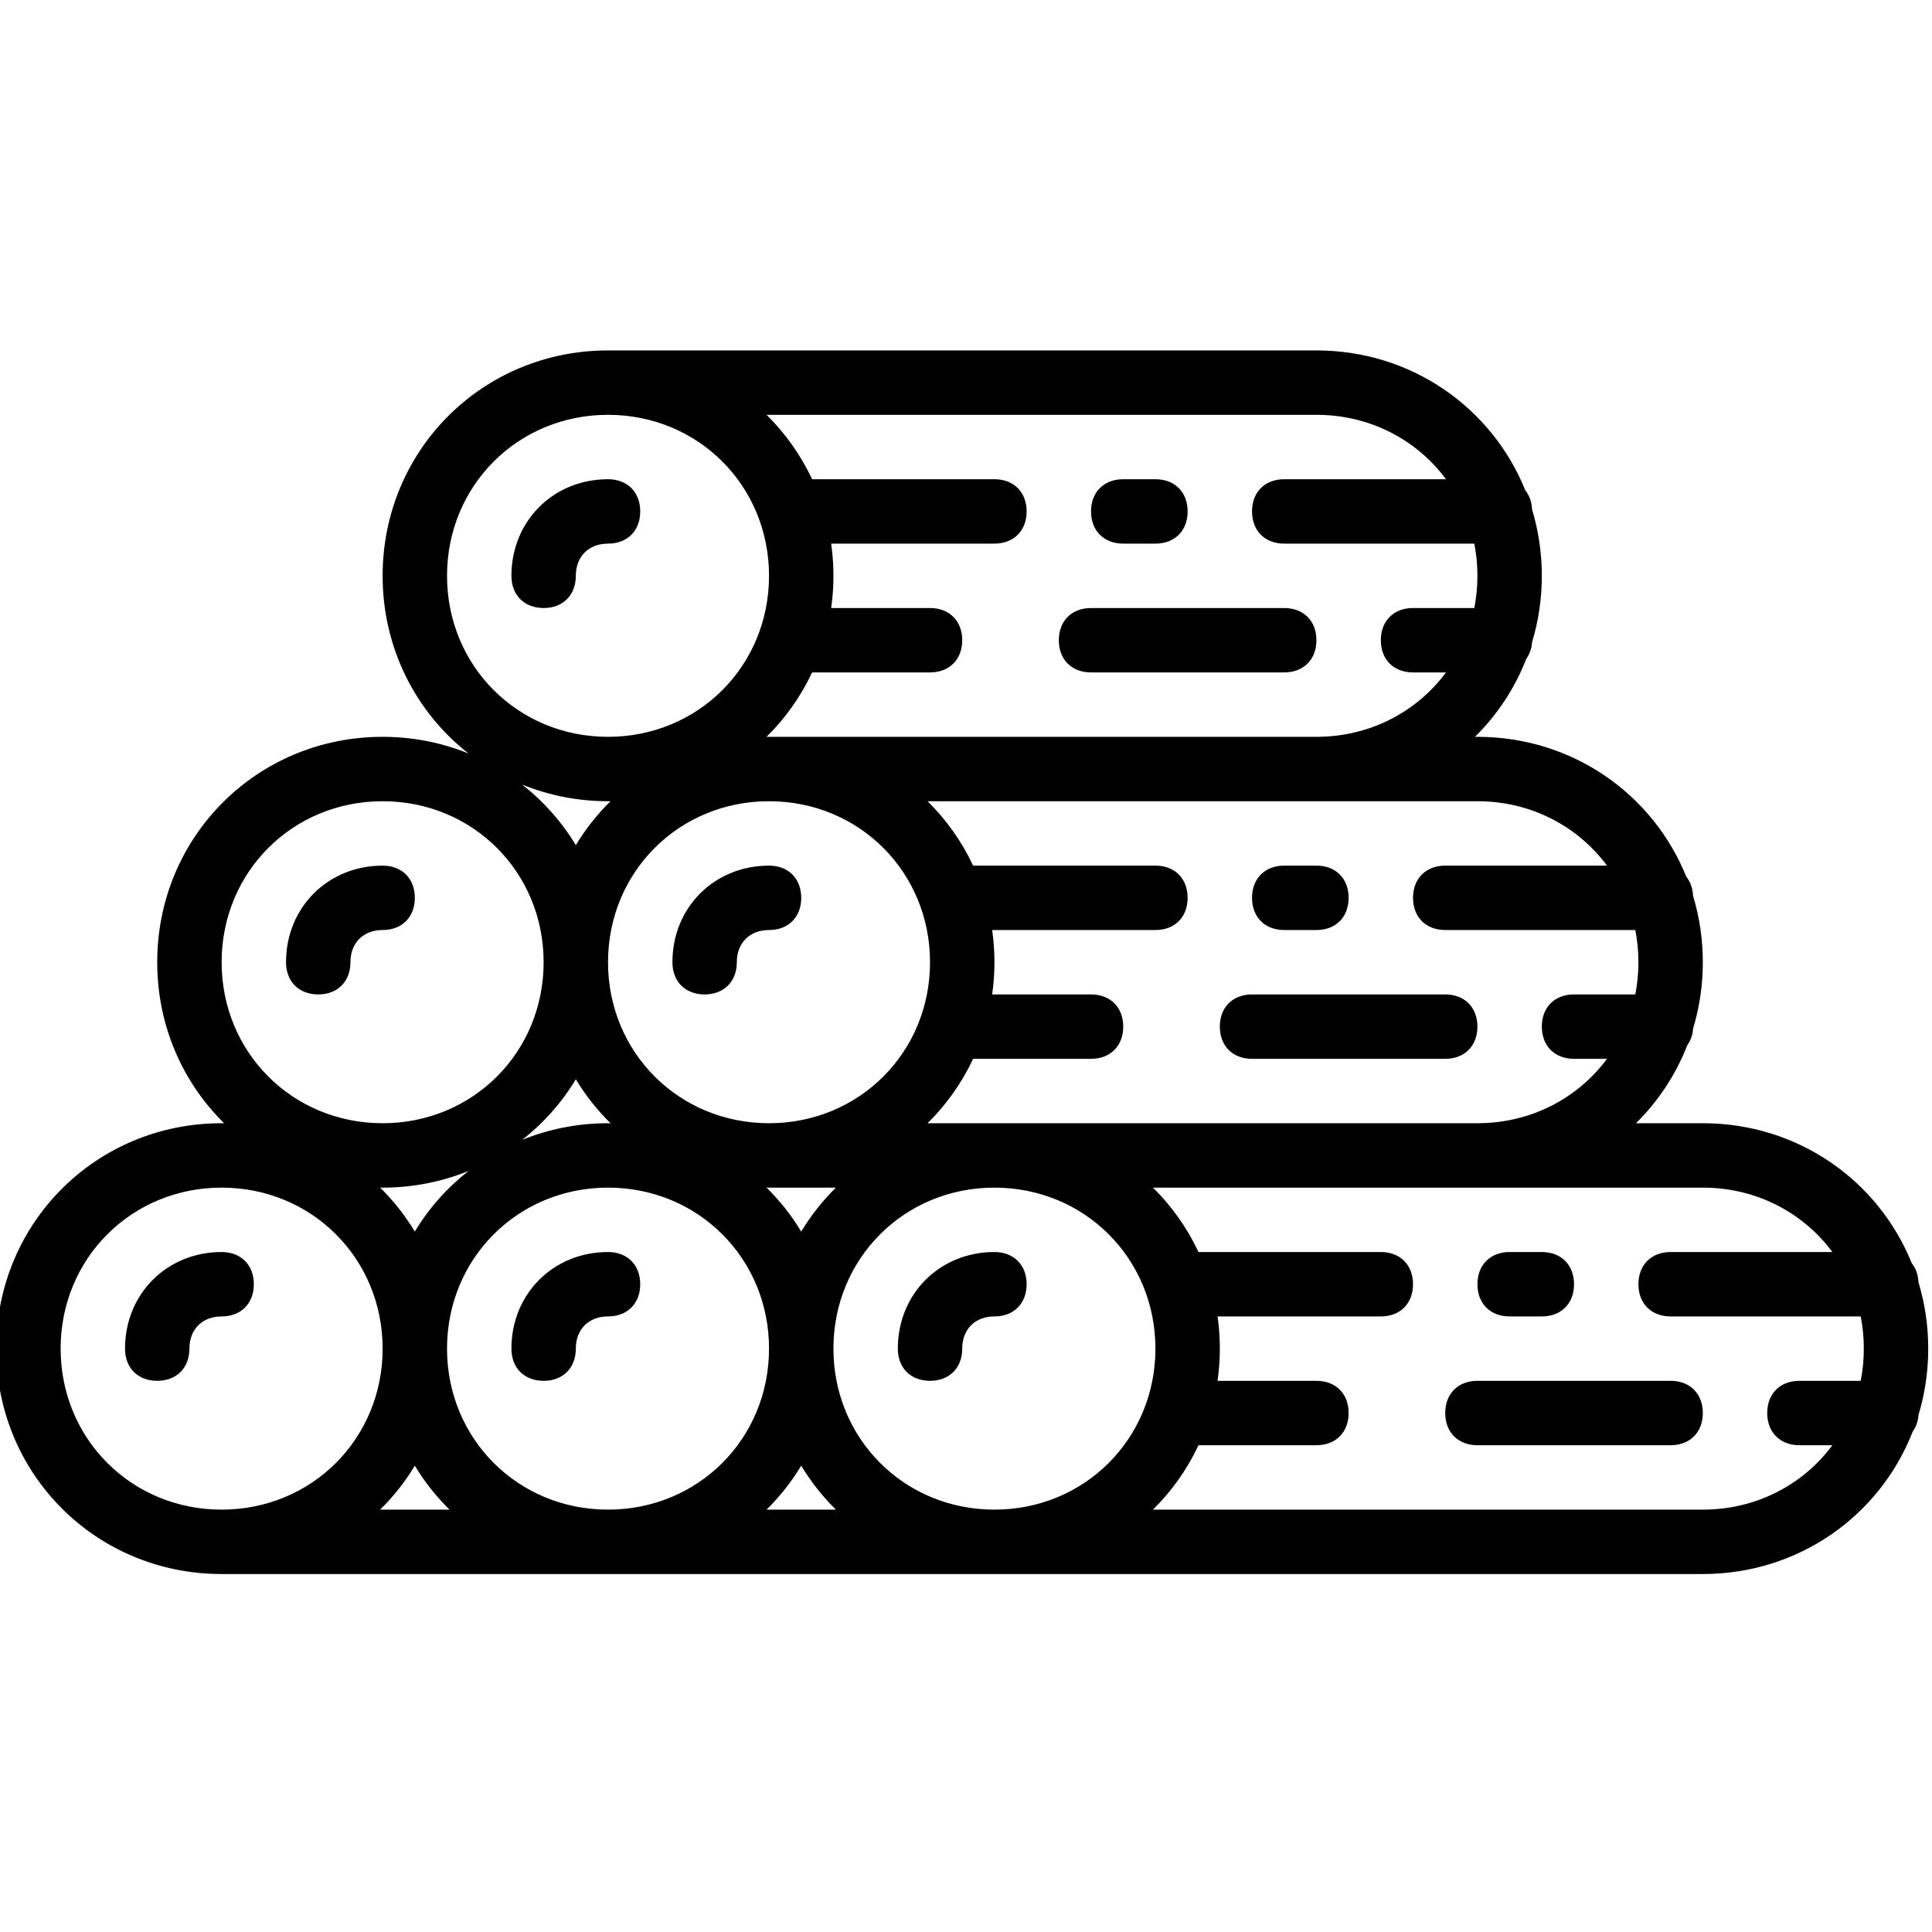
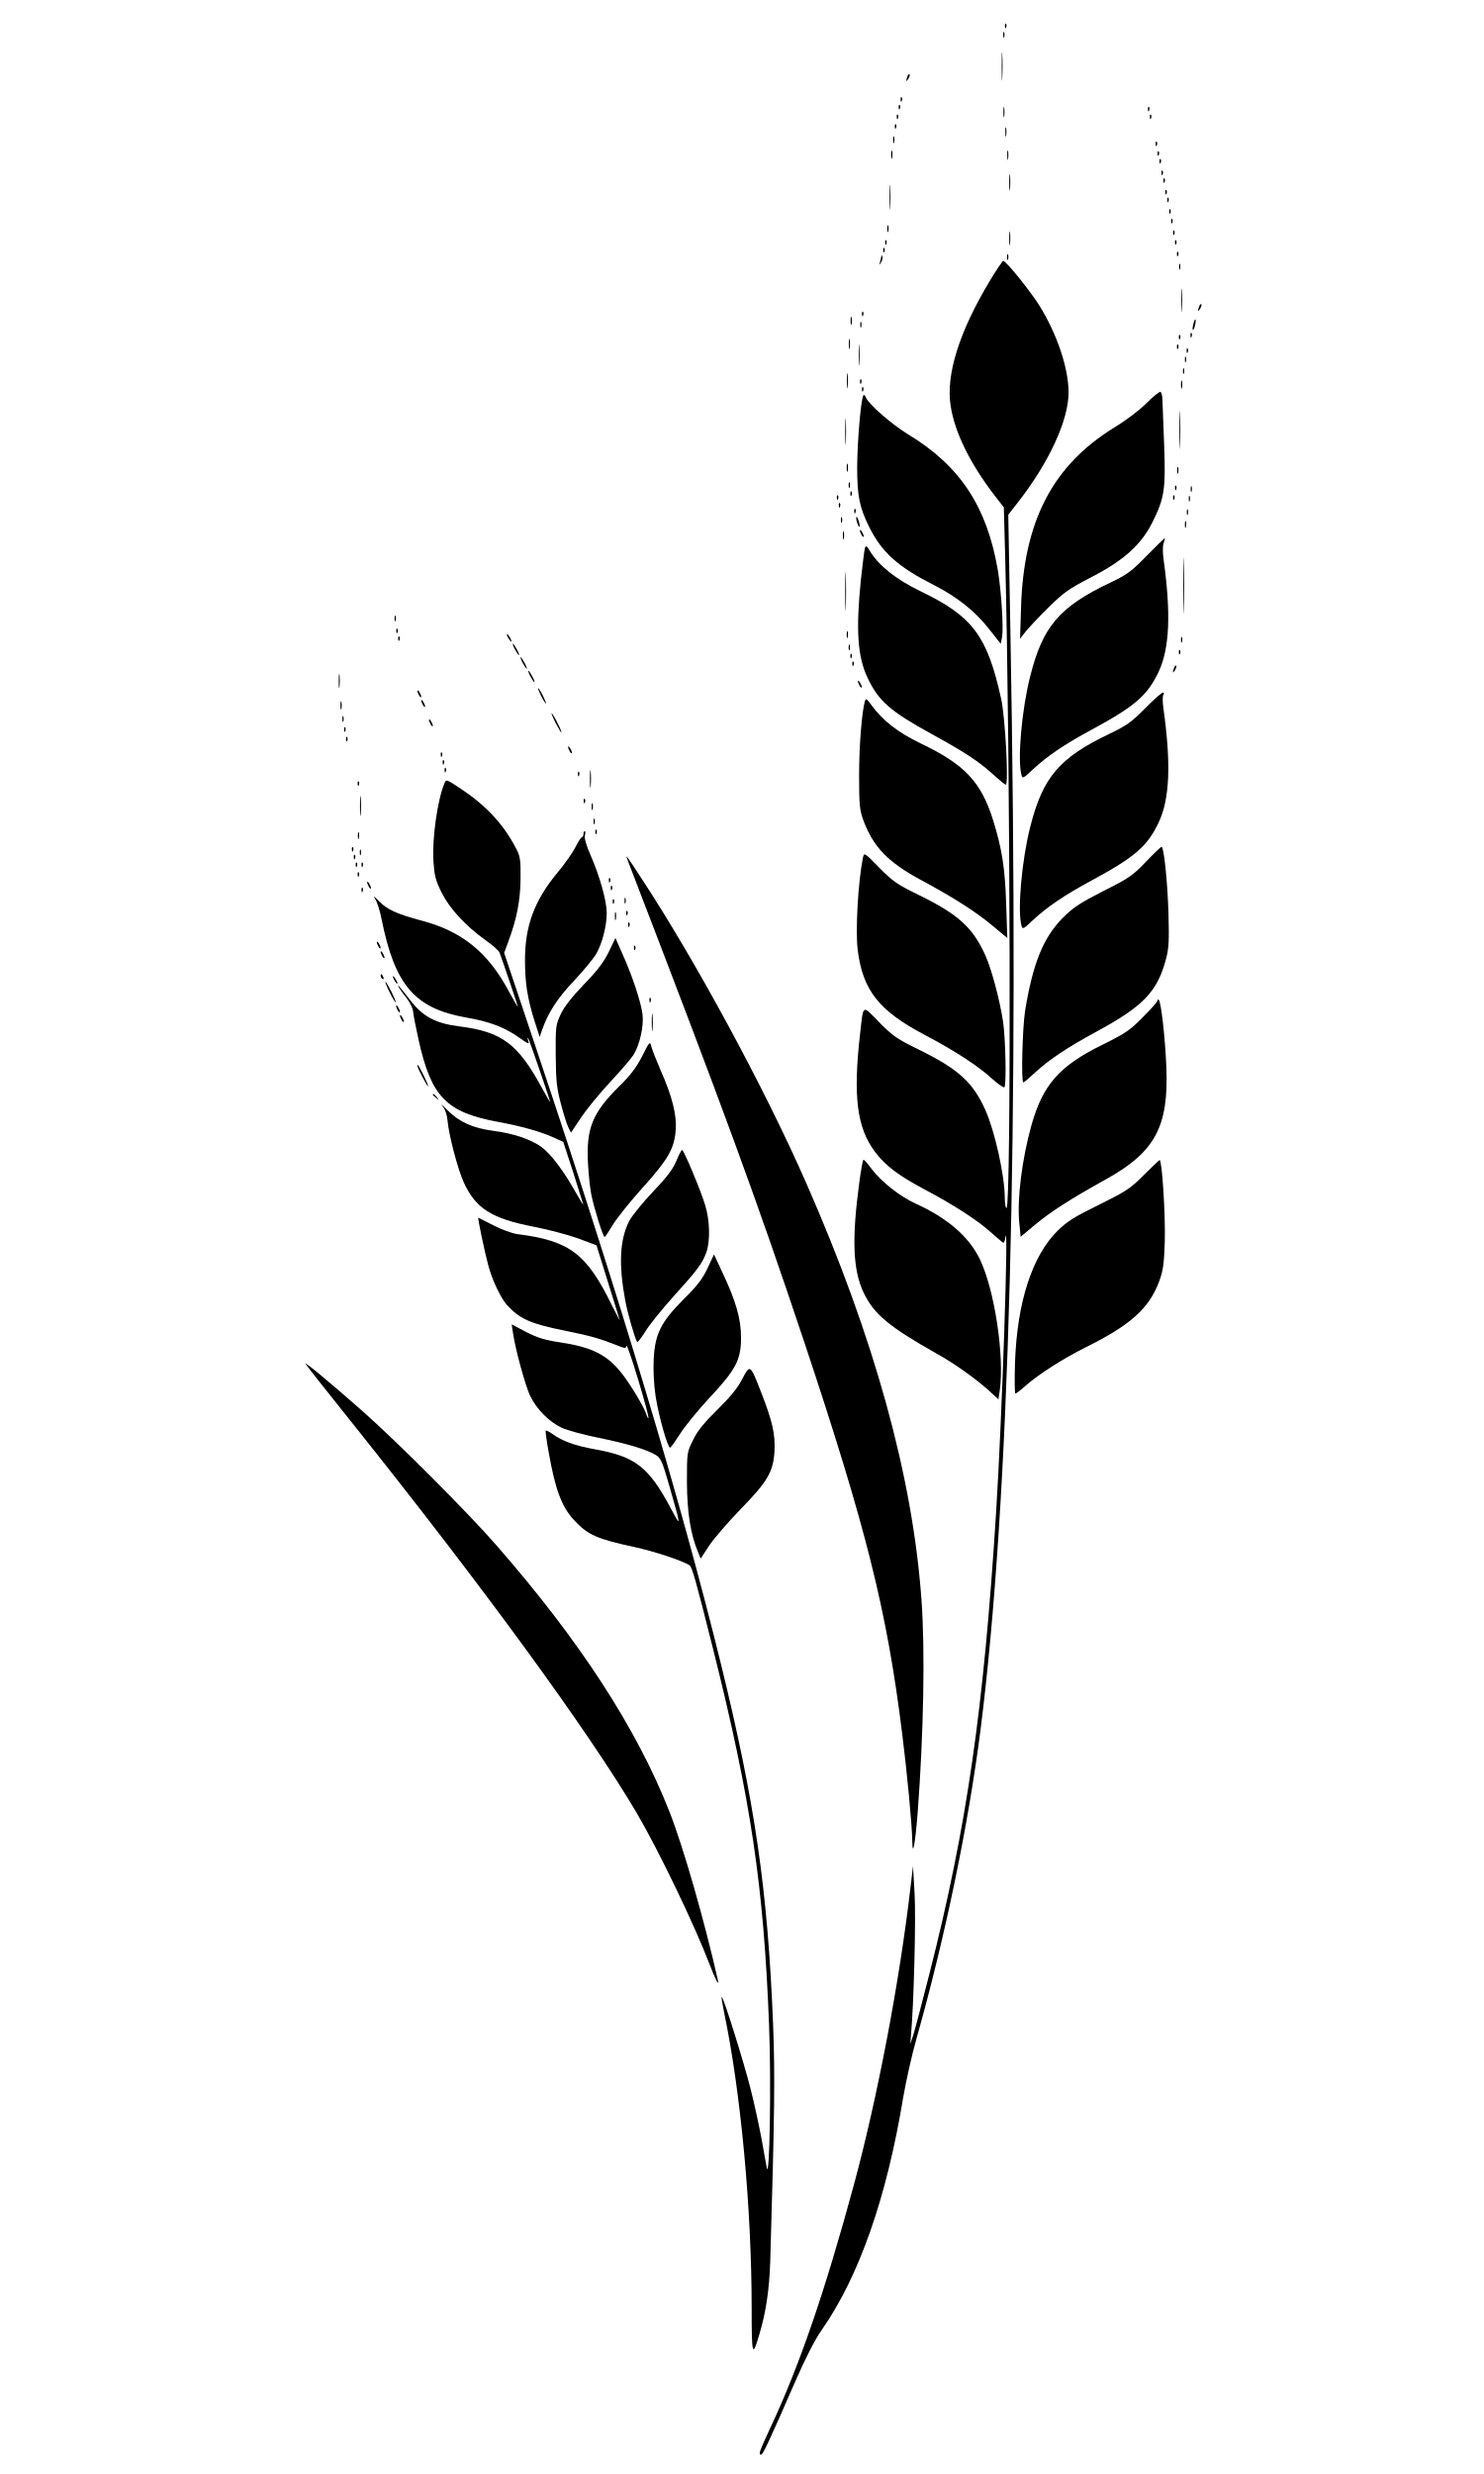
- <svg xmlns="http://www.w3.org/2000/svg" version="1.1" id="Layer_1" x="0px" y="0px" viewBox="0 0 512 512" style="enable-background:new 0 0 512 512;" xml:space="preserve">
-   <g>
-     <path d="M144.067,161.133c5.12,0,8.533-3.413,8.533-8.533s3.413-8.533,8.533-8.533s8.533-3.413,8.533-8.533     S166.253,127,161.133,127c-14.507,0-25.6,11.093-25.6,25.6C135.533,157.72,138.947,161.133,144.067,161.133z" />
-     <path d="M84.333,263.533c5.12,0,8.533-3.413,8.533-8.533c0-5.12,3.413-8.533,8.533-8.533s8.533-3.413,8.533-8.533     s-3.413-8.533-8.533-8.533c-14.507,0-25.6,11.093-25.6,25.6C75.8,260.12,79.213,263.533,84.333,263.533z" />
-     <path d="M67.267,340.333c0-5.12-3.413-8.533-8.533-8.533c-14.507,0-25.6,11.093-25.6,25.6c0,5.12,3.413,8.533,8.533,8.533     S50.2,362.52,50.2,357.4c0-5.12,3.413-8.533,8.533-8.533S67.267,345.453,67.267,340.333z" />
-     <path d="M161.133,331.8c-14.507,0-25.6,11.093-25.6,25.6c0,5.12,3.413,8.533,8.533,8.533c5.12,0,8.533-3.413,8.533-8.533     c0-5.12,3.413-8.533,8.533-8.533s8.533-3.413,8.533-8.533S166.253,331.8,161.133,331.8z" />
-     <path d="M289.133,178.2h51.2c5.12,0,8.533-3.413,8.533-8.533c0-5.12-3.413-8.533-8.533-8.533h-51.2     c-5.12,0-8.533,3.413-8.533,8.533C280.6,174.787,284.013,178.2,289.133,178.2z" />
-     <path d="M297.667,144.067h8.533c5.12,0,8.533-3.413,8.533-8.533S311.32,127,306.2,127h-8.533c-5.12,0-8.533,3.413-8.533,8.533     S292.547,144.067,297.667,144.067z" />
-     <path d="M186.733,263.533c5.12,0,8.533-3.413,8.533-8.533c0-5.12,3.413-8.533,8.533-8.533c5.12,0,8.533-3.413,8.533-8.533     s-3.413-8.533-8.533-8.533c-14.507,0-25.6,11.093-25.6,25.6C178.2,260.12,181.613,263.533,186.733,263.533z" />
-     <path d="M331.8,280.6H383c5.12,0,8.533-3.413,8.533-8.533s-3.413-8.533-8.533-8.533h-51.2c-5.12,0-8.533,3.413-8.533,8.533     S326.68,280.6,331.8,280.6z" />
-     <path d="M340.333,246.467h8.533c5.12,0,8.533-3.413,8.533-8.533s-3.413-8.533-8.533-8.533h-8.533     c-5.12,0-8.533,3.413-8.533,8.533S335.213,246.467,340.333,246.467z" />
-     <path d="M263.533,331.8c-14.507,0-25.6,11.093-25.6,25.6c0,5.12,3.413,8.533,8.533,8.533S255,362.52,255,357.4     c0-5.12,3.413-8.533,8.533-8.533s8.533-3.413,8.533-8.533S268.653,331.8,263.533,331.8z" />
-     <path d="M442.733,365.933h-51.2c-5.12,0-8.533,3.413-8.533,8.533s3.413,8.533,8.533,8.533h51.2c5.12,0,8.533-3.413,8.533-8.533     S447.853,365.933,442.733,365.933z" />
-     <path d="M400.067,348.867h8.533c5.12,0,8.533-3.413,8.533-8.533s-3.413-8.533-8.533-8.533h-8.533     c-5.12,0-8.533,3.413-8.533,8.533S394.947,348.867,400.067,348.867z" />
-     <path d="M508.412,375.013c1.681-5.557,2.588-11.467,2.588-17.613c0-6.138-0.906-12.04-2.582-17.59     c-0.095-2.012-0.723-3.743-1.794-5.072c-8.83-21.859-30.126-37.072-55.358-37.072h-17.722     c5.888-5.797,10.551-12.826,13.616-20.693c0.864-1.211,1.416-2.688,1.518-4.36c1.681-5.557,2.588-11.467,2.588-17.613     c0-6.138-0.906-12.04-2.582-17.59c-0.095-2.012-0.723-3.743-1.794-5.071c-8.83-21.859-30.126-37.072-55.358-37.072h-0.656     c5.888-5.797,10.551-12.826,13.616-20.694c0.863-1.211,1.416-2.688,1.518-4.36c1.681-5.557,2.589-11.467,2.589-17.613     c0-6.138-0.906-12.04-2.582-17.59c-0.095-2.012-0.723-3.743-1.793-5.071c-8.83-21.859-30.126-37.072-55.358-37.072H161.133     c-33.28,0-59.733,26.453-59.733,59.733c0,19.245,8.858,36.195,22.755,47.079c-6.997-2.84-14.672-4.412-22.755-4.412     c-33.28,0-59.733,26.453-59.733,59.733c0,16.818,6.762,31.885,17.74,42.683c-0.225-0.002-0.447-0.017-0.673-0.017     C25.453,297.667-1,324.12-1,357.4c0,33.28,26.453,59.733,59.733,59.733h102.4h102.4h187.733c25.496,0,46.969-15.534,55.627-37.76     C507.757,378.162,508.31,376.685,508.412,375.013z M391.533,212.333c14.218,0,26.621,6.649,34.336,17.067H383     c-5.12,0-8.533,3.413-8.533,8.533s3.413,8.533,8.533,8.533h50.375c0.54,2.751,0.825,5.603,0.825,8.533     c0,2.93-0.286,5.782-0.825,8.533h-16.241c-5.12,0-8.533,3.413-8.533,8.533s3.413,8.533,8.533,8.533h8.736     c-7.715,10.418-20.118,17.067-34.336,17.067h-128h-17.722c4.969-4.891,9.07-10.657,12.071-17.067h31.251     c5.12,0,8.533-3.413,8.533-8.533s-3.413-8.533-8.533-8.533h-26.202c0.11-0.785,0.216-1.572,0.296-2.369     c0.013-0.134,0.018-0.272,0.031-0.406c0.081-0.875,0.154-1.754,0.198-2.645c0.052-1.031,0.078-2.068,0.078-3.113     c0-1.045-0.026-2.083-0.078-3.113c-0.044-0.89-0.116-1.769-0.198-2.645c-0.013-0.135-0.017-0.272-0.031-0.406     c-0.08-0.798-0.186-1.584-0.296-2.369H306.2c5.12,0,8.533-3.413,8.533-8.533s-3.413-8.533-8.533-8.533h-48.318     c-3.002-6.409-7.103-12.175-12.071-17.067h103.056H391.533z M263.533,400.067c-23.893,0-42.667-18.773-42.667-42.667     c0-23.893,18.773-42.667,42.667-42.667c23.893,0,42.667,18.773,42.667,42.667C306.2,381.293,287.427,400.067,263.533,400.067z      M161.133,400.067c-23.893,0-42.667-18.773-42.667-42.667c0-23.893,18.773-42.667,42.667-42.667     c23.893,0,42.667,18.773,42.667,42.667C203.8,381.293,185.027,400.067,161.133,400.067z M203.8,212.333     c23.893,0,42.667,18.773,42.667,42.667s-18.773,42.667-42.667,42.667c-23.893,0-42.667-18.773-42.667-42.667     S179.907,212.333,203.8,212.333z M203.8,314.733h17.722c-3.525,3.471-6.62,7.377-9.189,11.646     c-2.574-4.276-5.674-8.188-9.207-11.663C203.352,314.719,203.574,314.733,203.8,314.733z M161.807,297.683     c-0.225-0.002-0.447-0.017-0.673-0.017c-8.083,0-15.758,1.572-22.755,4.412c5.661-4.434,10.493-9.864,14.222-16.058     C155.174,290.297,158.274,294.209,161.807,297.683z M348.867,109.933c14.218,0,26.621,6.649,34.336,17.067h-42.87     c-5.12,0-8.533,3.413-8.533,8.533s3.413,8.533,8.533,8.533h50.375c0.54,2.751,0.825,5.603,0.825,8.533s-0.286,5.782-0.825,8.533     h-16.241c-5.12,0-8.533,3.413-8.533,8.533c0,5.12,3.413,8.533,8.533,8.533h8.736c-7.715,10.418-20.118,17.067-34.336,17.067     H203.8h-0.656c4.969-4.891,9.07-10.657,12.071-17.067h31.251c5.12,0,8.533-3.413,8.533-8.533c0-5.12-3.413-8.533-8.533-8.533     h-26.202c0.11-0.785,0.216-1.572,0.296-2.369c0.013-0.134,0.018-0.272,0.031-0.406c0.081-0.875,0.154-1.754,0.198-2.645     c0.052-1.031,0.078-2.068,0.078-3.113s-0.026-2.083-0.078-3.113c-0.044-0.89-0.116-1.769-0.198-2.645     c-0.013-0.135-0.017-0.272-0.031-0.406c-0.08-0.798-0.186-1.584-0.296-2.369h43.269c5.12,0,8.533-3.413,8.533-8.533     S268.653,127,263.533,127h-48.318c-3.002-6.409-7.103-12.175-12.071-17.067H348.867z M118.467,152.6     c0-23.893,18.773-42.667,42.667-42.667c23.893,0,42.667,18.773,42.667,42.667c0,23.893-18.773,42.667-42.667,42.667     C137.24,195.267,118.467,176.493,118.467,152.6z M161.133,212.333h0.656c-3.525,3.471-6.62,7.377-9.189,11.646     c-3.728-6.194-8.56-11.625-14.222-16.058C145.375,210.761,153.05,212.333,161.133,212.333z M58.733,255     c0-23.893,18.773-42.667,42.667-42.667c23.893,0,42.667,18.773,42.667,42.667s-18.773,42.667-42.667,42.667     C77.507,297.667,58.733,278.893,58.733,255z M101.4,314.733c8.083,0,15.758-1.572,22.755-4.412     c-5.661,4.434-10.493,9.864-14.222,16.058c-2.574-4.276-5.674-8.188-9.207-11.663C100.952,314.719,101.174,314.733,101.4,314.733     z M16.067,357.4c0-23.893,18.773-42.667,42.667-42.667S101.4,333.507,101.4,357.4c0,23.893-18.773,42.667-42.667,42.667     S16.067,381.293,16.067,357.4z M100.744,400.067c3.525-3.471,6.62-7.377,9.189-11.646c2.57,4.269,5.664,8.175,9.189,11.646     H100.744z M203.144,400.067c3.525-3.471,6.62-7.377,9.189-11.646c2.57,4.269,5.664,8.175,9.189,11.646H203.144z M451.267,400.067     H305.544c4.969-4.891,9.07-10.657,12.071-17.067h31.251c5.12,0,8.533-3.413,8.533-8.533s-3.413-8.533-8.533-8.533h-26.202     c0.11-0.785,0.216-1.572,0.296-2.369c0.013-0.134,0.018-0.272,0.031-0.406c0.081-0.875,0.154-1.754,0.198-2.645     c0.052-1.031,0.078-2.068,0.078-3.113s-0.026-2.083-0.078-3.113c-0.044-0.89-0.116-1.769-0.198-2.645     c-0.013-0.135-0.017-0.272-0.031-0.406c-0.08-0.798-0.186-1.584-0.296-2.369h43.269c5.12,0,8.533-3.413,8.533-8.533     s-3.413-8.533-8.533-8.533h-48.318c-3.002-6.409-7.103-12.175-12.071-17.067h85.989h59.733c14.218,0,26.621,6.649,34.336,17.067     h-42.87c-5.12,0-8.533,3.413-8.533,8.533s3.413,8.533,8.533,8.533h50.375c0.54,2.751,0.825,5.603,0.825,8.533     s-0.286,5.782-0.825,8.533h-16.241c-5.12,0-8.533,3.413-8.533,8.533s3.413,8.533,8.533,8.533h8.736     C477.888,393.418,465.484,400.067,451.267,400.067z" />
+ <svg xmlns="http://www.w3.org/2000/svg" version="1.0" width="768pt" height="1280pt" viewBox="0 0 768 1280" preserveAspectRatio="xMidYMid meet">
+   <g transform="translate(0,1280) scale(0.1,-0.1)" fill="#000000" stroke="none">
+     <path d="M5201 12664 c0 -11 3 -14 6 -6 3 7 2 16 -1 19 -3 4 -6 -2 -5 -13z" />
+     <path d="M5192 12620 c0 -14 2 -19 5 -12 2 6 2 18 0 25 -3 6 -5 1 -5 -13z" />
+     <path d="M5184 12455 c0 -66 1 -92 3 -57 2 34 2 88 0 120 -2 31 -3 3 -3 -63z" />
+     <path d="M4696 12405 c-9 -26 -7 -32 5 -12 6 10 9 21 6 23 -2 3 -7 -2 -11 -11z" />
+     <path d="M4661 12284 c0 -11 3 -14 6 -6 3 7 2 16 -1 19 -3 4 -6 -2 -5 -13z" />
+     <path d="M4651 12244 c0 -11 3 -14 6 -6 3 7 2 16 -1 19 -3 4 -6 -2 -5 -13z" />
+     <path d="M5193 12220 c0 -25 2 -35 4 -22 2 12 2 32 0 45 -2 12 -4 2 -4 -23z" />
+     <path d="M5941 12234 c0 -11 3 -14 6 -6 3 7 2 16 -1 19 -3 4 -6 -2 -5 -13z" />
+     <path d="M4641 12194 c0 -11 3 -14 6 -6 3 7 2 16 -1 19 -3 4 -6 -2 -5 -13z" />
+     <path d="M5951 12194 c0 -11 3 -14 6 -6 3 7 2 16 -1 19 -3 4 -6 -2 -5 -13z" />
+     <path d="M4631 12144 c0 -11 3 -14 6 -6 3 7 2 16 -1 19 -3 4 -6 -2 -5 -13z" />
+     <path d="M5203 12115 c0 -22 2 -30 4 -17 2 12 2 30 0 40 -3 9 -5 -1 -4 -23z" />
+     <path d="M4622 12075 c0 -16 2 -22 5 -12 2 9 2 23 0 30 -3 6 -5 -1 -5 -18z" />
+     <path d="M5981 12054 c0 -11 3 -14 6 -6 3 7 2 16 -1 19 -3 4 -6 -2 -5 -13z" />
+     <path d="M4612 12000 c0 -19 2 -27 5 -17 2 9 2 25 0 35 -3 9 -5 1 -5 -18z" />
+     <path d="M5213 11995 c0 -22 2 -30 4 -17 2 12 2 30 0 40 -3 9 -5 -1 -4 -23z" />
+     <path d="M5991 12004 c0 -11 3 -14 6 -6 3 7 2 16 -1 19 -3 4 -6 -2 -5 -13z" />
+     <path d="M6001 11964 c0 -11 3 -14 6 -6 3 7 2 16 -1 19 -3 4 -6 -2 -5 -13z" />
+     <path d="M5223 11855 c0 -38 2 -53 4 -32 2 20 2 52 0 70 -2 17 -4 1 -4 -38z" />
+     <path d="M6011 11904 c0 -11 3 -14 6 -6 3 7 2 16 -1 19 -3 4 -6 -2 -5 -13z" />
+     <path d="M4604 11780 c0 -58 1 -81 3 -52 2 28 2 76 0 105 -2 28 -3 5 -3 -53z" />
+     <path d="M6021 11864 c0 -11 3 -14 6 -6 3 7 2 16 -1 19 -3 4 -6 -2 -5 -13z" />
+     <path d="M6031 11804 c0 -11 3 -14 6 -6 3 7 2 16 -1 19 -3 4 -6 -2 -5 -13z" />
+     <path d="M6041 11764 c0 -11 3 -14 6 -6 3 7 2 16 -1 19 -3 4 -6 -2 -5 -13z" />
+     <path d="M6051 11704 c0 -11 3 -14 6 -6 3 7 2 16 -1 19 -3 4 -6 -2 -5 -13z" />
+     <path d="M6061 11654 c0 -11 3 -14 6 -6 3 7 2 16 -1 19 -3 4 -6 -2 -5 -13z" />
+     <path d="M4592 11615 c0 -16 2 -22 5 -12 2 9 2 23 0 30 -3 6 -5 -1 -5 -18z" />
+     <path d="M5223 11565 c0 -33 2 -45 4 -27 2 18 2 45 0 60 -2 15 -4 0 -4 -33z" />
+     <path d="M6071 11594 c0 -11 3 -14 6 -6 3 7 2 16 -1 19 -3 4 -6 -2 -5 -13z" />
+     <path d="M4581 11544 c0 -11 3 -14 6 -6 3 7 2 16 -1 19 -3 4 -6 -2 -5 -13z" />
+     <path d="M6081 11544 c0 -11 3 -14 6 -6 3 7 2 16 -1 19 -3 4 -6 -2 -5 -13z" />
+     <path d="M4571 11504 c0 -11 3 -14 6 -6 3 7 2 16 -1 19 -3 4 -6 -2 -5 -13z" />
+     <path d="M6091 11484 c0 -11 3 -14 6 -6 3 7 2 16 -1 19 -3 4 -6 -2 -5 -13z" />
+     <path d="M5212 11470 c0 -14 2 -19 5 -12 2 6 2 18 0 25 -3 6 -5 1 -5 -13z" />
+     <path d="M4561 11473 c-1 -6 -4 -20 -7 -30 -5 -17 -5 -17 6 0 6 10 9 23 6 30 -3 9 -5 9 -5 0z" />
+     <path d="M5122 11346 c-158 -263 -228 -485 -202 -647 21 -136 99 -295 226 -461 l49 -63 7 -255 c27 -1041 32 -3370 7 -3370 -5 0 -9 23 -9 51 0 115 -51 345 -101 457 -64 142 -139 211 -343 311 -113 55 -136 71 -206 142 -90 92 -81 97 -99 -61 -37 -324 -16 -485 77 -609 54 -72 122 -123 255 -194 152 -80 280 -163 350 -227 30 -27 57 -50 60 -50 3 0 8 12 10 28 18 122 -17 -934 -48 -1423 -64 -1018 -151 -1624 -345 -2387 -38 -150 -76 -293 -84 -318 l-15 -45 3 40 c15 153 27 618 19 740 l-8 140 -13 -110 c-57 -490 -171 -1088 -292 -1535 -151 -557 -283 -942 -437 -1269 -54 -117 -59 -131 -44 -131 9 0 43 72 171 366 58 133 106 227 143 280 193 276 336 685 421 1201 14 82 45 222 71 313 148 524 268 1107 330 1595 149 1177 201 3097 154 5681 l-11 601 50 64 c161 206 262 425 262 568 0 125 -58 299 -149 447 -48 77 -174 234 -189 234 -4 0 -36 -47 -70 -104z" />
+     <path d="M6102 11420 c0 -14 2 -19 5 -12 2 6 2 18 0 25 -3 6 -5 1 -5 -13z" />
+     <path d="M6114 11245 c0 -55 1 -76 3 -47 2 29 2 74 0 100 -2 26 -3 2 -3 -53z" />
+     <path d="M6206 11215 c-9 -26 -7 -32 5 -12 6 10 9 21 6 23 -2 3 -7 -2 -11 -11z" />
+     <path d="M4461 11174 c0 -11 3 -14 6 -6 3 7 2 16 -1 19 -3 4 -6 -2 -5 -13z" />
+     <path d="M4402 11140 c0 -19 2 -27 5 -17 2 9 2 25 0 35 -3 9 -5 1 -5 -18z" />
+     <path d="M6176 11124 c-4 -14 -5 -28 -3 -31 3 -2 8 8 11 23 4 14 5 28 3 31 -3 2 -8 -8 -11 -23z" />
+     <path d="M4452 11120 c0 -14 2 -19 5 -12 2 6 2 18 0 25 -3 6 -5 1 -5 -13z" />
+     <path d="M6161 11064 c0 -11 3 -14 6 -6 3 7 2 16 -1 19 -3 4 -6 -2 -5 -13z" />
+     <path d="M6101 11054 c0 -11 3 -14 6 -6 3 7 2 16 -1 19 -3 4 -6 -2 -5 -13z" />
+     <path d="M4393 11020 c0 -25 2 -35 4 -22 2 12 2 32 0 45 -2 12 -4 2 -4 -23z" />
+     <path d="M4444 10965 c0 -49 1 -71 3 -48 2 23 2 64 0 90 -2 26 -3 8 -3 -42z" />
+     <path d="M6091 11004 c0 -11 3 -14 6 -6 3 7 2 16 -1 19 -3 4 -6 -2 -5 -13z" />
+     <path d="M6141 10984 c0 -11 3 -14 6 -6 3 7 2 16 -1 19 -3 4 -6 -2 -5 -13z" />
+     <path d="M6132 10940 c0 -14 2 -19 5 -12 2 6 2 18 0 25 -3 6 -5 1 -5 -13z" />
+     <path d="M6122 10880 c0 -14 2 -19 5 -12 2 6 2 18 0 25 -3 6 -5 1 -5 -13z" />
+     <path d="M4383 10830 c0 -36 2 -50 4 -32 2 17 2 47 0 65 -2 17 -4 3 -4 -33z" />
+     <path d="M4451 10824 c0 -11 3 -14 6 -6 3 7 2 16 -1 19 -3 4 -6 -2 -5 -13z" />
+     <path d="M6112 10810 c0 -19 2 -27 5 -17 2 9 2 25 0 35 -3 9 -5 1 -5 -18z" />
+     <path d="M4461 10784 c0 -11 3 -14 6 -6 3 7 2 16 -1 19 -3 4 -6 -2 -5 -13z" />
+     <path d="M5933 10714 c-34 -35 -107 -90 -165 -125 -321 -197 -471 -487 -484 -934 l-5 -160 27 35 c15 19 68 76 118 125 81 80 106 98 226 160 165 85 256 167 313 281 63 125 70 172 62 394 -4 107 -8 214 -9 237 0 24 -5 44 -11 46 -5 1 -38 -25 -72 -59z" />
+     <path d="M4468 10754 c-13 -21 -31 -239 -32 -369 0 -153 12 -211 64 -315 65 -129 149 -204 335 -298 121 -62 214 -136 288 -232 l56 -71 7 36 c8 47 -4 236 -22 345 -57 331 -196 541 -468 705 -83 51 -203 156 -215 189 -4 11 -10 15 -13 10z" />
+     <path d="M6104 10575 c0 -88 2 -123 3 -77 2 46 2 118 0 160 -1 42 -3 5 -3 -83z" />
+     <path d="M4374 10565 c0 -60 1 -84 3 -52 2 32 2 81 0 110 -2 29 -3 3 -3 -58z" />
+     <path d="M4382 10380 c0 -19 2 -27 5 -17 2 9 2 25 0 35 -3 9 -5 1 -5 -18z" />
+     <path d="M6092 10365 c0 -16 2 -22 5 -12 2 9 2 23 0 30 -3 6 -5 -1 -5 -18z" />
+     <path d="M4392 10290 c0 -14 2 -19 5 -12 2 6 2 18 0 25 -3 6 -5 1 -5 -13z" />
+     <path d="M6081 10274 c0 -11 3 -14 6 -6 3 7 2 16 -1 19 -3 4 -6 -2 -5 -13z" />
+     <path d="M6162 10270 c0 -14 2 -19 5 -12 2 6 2 18 0 25 -3 6 -5 1 -5 -13z" />
+     <path d="M4401 10244 c0 -11 3 -14 6 -6 3 7 2 16 -1 19 -3 4 -6 -2 -5 -13z" />
+     <path d="M4331 10224 c0 -11 3 -14 6 -6 3 7 2 16 -1 19 -3 4 -6 -2 -5 -13z" />
+     <path d="M6071 10224 c0 -11 3 -14 6 -6 3 7 2 16 -1 19 -3 4 -6 -2 -5 -13z" />
+     <path d="M6152 10220 c0 -14 2 -19 5 -12 2 6 2 18 0 25 -3 6 -5 1 -5 -13z" />
+     <path d="M4341 10184 c0 -11 3 -14 6 -6 3 7 2 16 -1 19 -3 4 -6 -2 -5 -13z" />
+     <path d="M4421 10154 c0 -11 3 -14 6 -6 3 7 2 16 -1 19 -3 4 -6 -2 -5 -13z" />
+     <path d="M6142 10150 c0 -14 2 -19 5 -12 2 6 2 18 0 25 -3 6 -5 1 -5 -13z" />
+     <path d="M4352 10110 c0 -14 2 -19 5 -12 2 6 2 18 0 25 -3 6 -5 1 -5 -13z" />
+     <path d="M4431 10120 c0 -8 4 -24 9 -35 5 -13 9 -14 9 -5 0 8 -4 24 -9 35 -5 13 -9 14 -9 5z" />
+     <path d="M6132 10085 c0 -16 2 -22 5 -12 2 9 2 23 0 30 -3 6 -5 -1 -5 -18z" />
+     <path d="M4362 10030 c0 -19 2 -27 5 -17 2 9 2 25 0 35 -3 9 -5 1 -5 -18z" />
+     <path d="M4450 10055 c0 -5 5 -17 10 -25 5 -8 10 -10 10 -5 0 6 -5 17 -10 25 -5 8 -10 11 -10 5z" />
+     <path d="M5935 9925 c-80 -82 -102 -98 -190 -140 -263 -125 -349 -226 -414 -486 -43 -169 -66 -428 -45 -507 6 -22 9 -20 58 26 75 70 165 131 306 207 224 121 288 177 346 299 57 122 65 300 25 587 -4 31 -4 67 1 79 5 13 7 24 6 25 -2 1 -44 -40 -93 -90z" />
+     <path d="M6124 9770 c0 -129 2 -182 3 -117 2 64 2 170 0 235 -1 64 -3 11 -3 -118z" />
+     <path d="M4476 9964 c-3 -11 -12 -85 -21 -166 -26 -258 -17 -394 34 -503 57 -122 118 -175 333 -293 173 -95 245 -142 320 -211 31 -28 59 -51 63 -51 16 0 -3 353 -24 445 -72 326 -147 426 -417 556 -126 61 -216 132 -262 208 -17 28 -21 30 -26 15z" />
+     <path d="M4374 9740 c0 -91 2 -128 3 -82 2 45 2 119 0 165 -1 45 -3 8 -3 -83z" />
+     <path d="M2042 9600 c0 -14 2 -19 5 -12 2 6 2 18 0 25 -3 6 -5 1 -5 -13z" />
+     <path d="M2051 9534 c0 -11 3 -14 6 -6 3 7 2 16 -1 19 -3 4 -6 -2 -5 -13z" />
+     <path d="M4382 9515 c0 -16 2 -22 5 -12 2 9 2 23 0 30 -3 6 -5 -1 -5 -18z" />
+     <path d="M2630 9500 c6 -11 13 -20 16 -20 2 0 0 9 -6 20 -6 11 -13 20 -16 20 -2 0 0 -9 6 -20z" />
+     <path d="M2061 9494 c0 -11 3 -14 6 -6 3 7 2 16 -1 19 -3 4 -6 -2 -5 -13z" />
+     <path d="M6112 9490 c0 -14 2 -19 5 -12 2 6 2 18 0 25 -3 6 -5 1 -5 -13z" />
+     <path d="M2665 9440 c9 -16 18 -30 21 -30 2 0 -2 14 -11 30 -9 17 -18 30 -21 30 -2 0 2 -13 11 -30z" />
+     <path d="M4392 9450 c0 -14 2 -19 5 -12 2 6 2 18 0 25 -3 6 -5 1 -5 -13z" />
+     <path d="M6101 9424 c0 -11 3 -14 6 -6 3 7 2 16 -1 19 -3 4 -6 -2 -5 -13z" />
+     <path d="M4401 9404 c0 -11 3 -14 6 -6 3 7 2 16 -1 19 -3 4 -6 -2 -5 -13z" />
+     <path d="M2705 9370 c9 -16 18 -30 21 -30 2 0 -2 14 -11 30 -9 17 -18 30 -21 30 -2 0 2 -13 11 -30z" />
+     <path d="M4411 9364 c0 -11 3 -14 6 -6 3 7 2 16 -1 19 -3 4 -6 -2 -5 -13z" />
+     <path d="M6076 9345 c-9 -26 -7 -32 5 -12 6 10 9 21 6 23 -2 3 -7 -2 -11 -11z" />
+     <path d="M1753 9275 c0 -33 2 -45 4 -27 2 18 2 45 0 60 -2 15 -4 0 -4 -33z" />
+     <path d="M2745 9300 c9 -16 18 -30 21 -30 2 0 -2 14 -11 30 -9 17 -18 30 -21 30 -2 0 2 -13 11 -30z" />
+     <path d="M4440 9275 c0 -5 5 -17 10 -25 5 -8 10 -10 10 -5 0 6 -5 17 -10 25 -5 8 -10 11 -10 5z" />
+     <path d="M2800 9200 c11 -22 23 -40 25 -40 3 0 -4 18 -15 40 -11 22 -23 40 -25 40 -3 0 4 -18 15 -40z" />
+     <path d="M2160 9225 c0 -5 5 -17 10 -25 5 -8 10 -10 10 -5 0 6 -5 17 -10 25 -5 8 -10 11 -10 5z" />
+     <path d="M5925 9134 c-69 -70 -95 -88 -180 -129 -263 -125 -349 -226 -414 -486 -43 -169 -66 -428 -45 -507 6 -22 9 -20 58 26 75 70 165 131 306 207 224 121 288 177 346 299 58 123 65 303 25 591 -5 34 -5 65 0 71 5 6 4 11 -4 10 -6 0 -48 -37 -92 -82z" />
+     <path d="M4476 9173 c-16 -59 -30 -231 -30 -383 0 -155 3 -182 22 -234 52 -139 127 -217 302 -311 167 -90 281 -163 366 -234 l77 -64 -6 179 c-6 184 -21 279 -67 429 -62 199 -147 290 -376 399 -118 57 -195 117 -255 199 -22 31 -28 35 -33 20z" />
+     <path d="M1762 9150 c0 -19 2 -27 5 -17 2 9 2 25 0 35 -3 9 -5 1 -5 -18z" />
+     <path d="M2180 9175 c0 -5 5 -17 10 -25 5 -8 10 -10 10 -5 0 6 -5 17 -10 25 -5 8 -10 11 -10 5z" />
+     <path d="M2875 9060 c14 -27 28 -50 30 -50 3 0 -6 23 -20 50 -14 28 -28 50 -30 50 -3 0 6 -22 20 -50z" />
+     <path d="M1772 9080 c0 -14 2 -19 5 -12 2 6 2 18 0 25 -3 6 -5 1 -5 -13z" />
+     <path d="M2220 9075 c0 -5 5 -17 10 -25 5 -8 10 -10 10 -5 0 6 -5 17 -10 25 -5 8 -10 11 -10 5z" />
+     <path d="M1781 9024 c0 -11 3 -14 6 -6 3 7 2 16 -1 19 -3 4 -6 -2 -5 -13z" />
+     <path d="M1791 8974 c0 -11 3 -14 6 -6 3 7 2 16 -1 19 -3 4 -6 -2 -5 -13z" />
+     <path d="M2940 8935 c0 -5 5 -17 10 -25 5 -8 10 -10 10 -5 0 6 -5 17 -10 25 -5 8 -10 11 -10 5z" />
+     <path d="M2281 8894 c0 -11 3 -14 6 -6 3 7 2 16 -1 19 -3 4 -6 -2 -5 -13z" />
+     <path d="M2291 8854 c0 -11 3 -14 6 -6 3 7 2 16 -1 19 -3 4 -6 -2 -5 -13z" />
+     <path d="M3053 8770 c0 -41 2 -58 4 -37 2 20 2 54 0 75 -2 20 -4 3 -4 -38z" />
+     <path d="M2301 8814 c0 -11 3 -14 6 -6 3 7 2 16 -1 19 -3 4 -6 -2 -5 -13z" />
+     <path d="M2991 8794 c0 -11 3 -14 6 -6 3 7 2 16 -1 19 -3 4 -6 -2 -5 -13z" />
+     <path d="M2300 8747 c-36 -85 -64 -285 -57 -401 5 -76 11 -101 42 -163 41 -83 123 -172 226 -246 37 -26 70 -55 74 -65 15 -39 95 -275 95 -281 0 -3 -21 32 -46 79 -108 202 -242 311 -449 366 -131 35 -182 58 -224 102 -26 27 -31 30 -19 10 10 -15 25 -62 33 -105 69 -342 172 -461 440 -508 111 -19 187 -47 255 -92 69 -48 71 -49 63 -26 -3 10 -4 16 0 13 4 -4 92 -258 114 -329 2 -9 -15 20 -39 64 -127 235 -209 297 -433 325 -119 15 -185 50 -247 129 -28 36 -56 71 -61 76 -19 19 5 -19 38 -60 17 -22 32 -53 33 -69 1 -16 14 -81 28 -145 66 -297 143 -376 414 -426 114 -21 213 -48 280 -78 l55 -25 50 -153 c27 -85 51 -161 53 -169 2 -8 -15 19 -38 60 -64 114 -127 197 -178 236 -54 39 -146 70 -247 83 -106 14 -175 44 -236 104 -29 29 -43 40 -30 25 15 -18 24 -43 27 -75 6 -72 52 -250 84 -320 61 -135 144 -188 363 -230 72 -14 175 -41 228 -60 l96 -36 58 -186 c32 -102 60 -193 62 -201 3 -8 -15 26 -40 76 -131 268 -219 335 -490 369 -27 4 -83 24 -125 46 -41 21 -76 39 -77 39 -4 0 33 -176 51 -243 18 -73 65 -172 96 -207 67 -74 123 -99 303 -135 129 -26 181 -41 262 -73 47 -19 52 -20 55 -5 2 9 29 -70 61 -176 32 -107 56 -195 53 -198 -2 -2 -7 6 -11 19 -10 35 -83 157 -127 212 -76 97 -154 136 -320 161 -80 12 -117 24 -176 54 l-74 39 7 -46 c13 -87 63 -268 88 -323 34 -70 98 -135 164 -166 28 -13 115 -37 192 -52 151 -31 249 -61 295 -89 26 -15 34 -34 72 -167 60 -210 60 -211 4 -106 -113 211 -182 265 -388 302 -106 19 -170 42 -223 80 -17 12 -32 19 -35 17 -2 -3 5 -54 16 -114 34 -192 67 -280 131 -349 70 -76 120 -98 312 -139 98 -21 247 -70 285 -94 14 -9 34 -82 122 -432 196 -782 262 -1226 290 -1945 12 -295 3 -817 -12 -740 -4 22 -17 92 -28 155 -12 63 -36 176 -55 250 -34 136 -143 485 -150 478 -2 -2 3 -35 11 -73 87 -413 144 -1018 144 -1540 0 -243 4 -255 39 -135 35 116 52 232 57 375 23 777 25 965 15 1230 -28 696 -93 1145 -271 1870 -204 830 -517 1874 -951 3168 l-170 507 20 54 c46 122 64 218 65 331 1 97 -2 115 -23 155 -66 127 -156 223 -289 311 -72 48 -73 48 -82 26z" />
+     <path d="M1851 8744 c0 -11 3 -14 6 -6 3 7 2 16 -1 19 -3 4 -6 -2 -5 -13z" />
+     <path d="M1863 8630 c0 -47 2 -66 4 -42 2 23 2 61 0 85 -2 23 -4 4 -4 -43z" />
+     <path d="M3021 8654 c0 -11 3 -14 6 -6 3 7 2 16 -1 19 -3 4 -6 -2 -5 -13z" />
+     <path d="M3062 8625 c0 -16 2 -22 5 -12 2 9 2 23 0 30 -3 6 -5 -1 -5 -18z" />
+     <path d="M3072 8550 c0 -14 2 -19 5 -12 2 6 2 18 0 25 -3 6 -5 1 -5 -13z" />
+     <path d="M3081 8494 c0 -11 3 -14 6 -6 3 7 2 16 -1 19 -3 4 -6 -2 -5 -13z" />
+     <path d="M1852 8475 c0 -16 2 -22 5 -12 2 9 2 23 0 30 -3 6 -5 -1 -5 -18z" />
+     <path d="M3020 8486 c0 -8 -4 -16 -9 -18 -5 -1 -20 -25 -34 -53 -14 -27 -55 -86 -92 -130 -120 -144 -169 -278 -168 -455 0 -118 13 -197 50 -315 l26 -80 12 35 c31 90 79 164 164 254 50 53 101 115 115 138 32 54 56 147 56 214 0 62 -36 191 -84 300 -22 50 -33 89 -29 102 3 12 3 22 -1 22 -3 0 -6 -6 -6 -14z" />
+     <path d="M1821 8404 c0 -11 3 -14 6 -6 3 7 2 16 -1 19 -3 4 -6 -2 -5 -13z" />
+     <path d="M5930 8341 c-68 -71 -88 -85 -220 -151 -121 -62 -155 -84 -210 -139 -101 -102 -155 -236 -195 -481 -14 -92 -21 -370 -9 -370 4 0 32 24 63 53 72 66 167 129 309 206 250 135 322 210 367 382 14 53 16 94 12 234 -5 168 -24 346 -36 344 -3 0 -40 -35 -81 -78z" />
+     <path d="M1862 8390 c0 -14 2 -19 5 -12 2 6 2 18 0 25 -3 6 -5 1 -5 -13z" />
+     <path d="M4466 8363 c-25 -121 -40 -382 -27 -479 26 -207 109 -313 344 -437 153 -80 281 -163 351 -228 31 -28 60 -48 64 -44 11 11 6 252 -7 340 -18 115 -59 270 -92 343 -64 142 -139 211 -343 311 -113 55 -136 71 -206 142 -77 79 -78 79 -84 52z" />
+     <path d="M1831 8364 c0 -11 3 -14 6 -6 3 7 2 16 -1 19 -3 4 -6 -2 -5 -13z" />
+     <path d="M3248 8350 c496 -1288 664 -1745 913 -2490 323 -969 429 -1393 508 -2030 25 -197 51 -473 52 -550 1 -97 15 -24 28 140 31 411 39 839 20 1100 -45 637 -244 1358 -597 2160 -216 492 -575 1154 -854 1578 -79 121 -83 126 -70 92z" />
+     <path d="M1841 8324 c0 -11 3 -14 6 -6 3 7 2 16 -1 19 -3 4 -6 -2 -5 -13z" />
+     <path d="M1871 8324 c0 -11 3 -14 6 -6 3 7 2 16 -1 19 -3 4 -6 -2 -5 -13z" />
+     <path d="M1851 8274 c0 -11 3 -14 6 -6 3 7 2 16 -1 19 -3 4 -6 -2 -5 -13z" />
+     <path d="M3151 8244 c0 -11 3 -14 6 -6 3 7 2 16 -1 19 -3 4 -6 -2 -5 -13z" />
+     <path d="M1900 8235 c0 -5 5 -17 10 -25 5 -8 10 -10 10 -5 0 6 -5 17 -10 25 -5 8 -10 11 -10 5z" />
+     <path d="M3161 8204 c0 -11 3 -14 6 -6 3 7 2 16 -1 19 -3 4 -6 -2 -5 -13z" />
+     <path d="M1871 8194 c0 -11 3 -14 6 -6 3 7 2 16 -1 19 -3 4 -6 -2 -5 -13z" />
+     <path d="M3232 8140 c0 -14 2 -19 5 -12 2 6 2 18 0 25 -3 6 -5 1 -5 -13z" />
+     <path d="M3171 8134 c0 -11 3 -14 6 -6 3 7 2 16 -1 19 -3 4 -6 -2 -5 -13z" />
+     <path d="M3182 8060 c0 -19 2 -27 5 -17 2 9 2 25 0 35 -3 9 -5 1 -5 -18z" />
+     <path d="M3241 8074 c0 -11 3 -14 6 -6 3 7 2 16 -1 19 -3 4 -6 -2 -5 -13z" />
+     <path d="M3251 8014 c0 -11 3 -14 6 -6 3 7 2 16 -1 19 -3 4 -6 -2 -5 -13z" />
+     <path d="M3151 7876 c-26 -53 -57 -95 -128 -168 -63 -66 -102 -115 -121 -155 -26 -56 -27 -64 -26 -213 1 -132 5 -169 27 -252 14 -53 31 -108 39 -122 l13 -26 52 78 c28 42 96 125 151 184 55 59 109 122 121 141 32 52 54 150 46 210 -8 63 -52 197 -103 310 l-37 84 -34 -71z" />
+     <path d="M1950 7925 c0 -5 5 -17 10 -25 5 -8 10 -10 10 -5 0 6 -5 17 -10 25 -5 8 -10 11 -10 5z" />
+     <path d="M3281 7894 c0 -11 3 -14 6 -6 3 7 2 16 -1 19 -3 4 -6 -2 -5 -13z" />
+     <path d="M1970 7875 c0 -5 5 -17 10 -25 5 -8 10 -10 10 -5 0 6 -5 17 -10 25 -5 8 -10 11 -10 5z" />
+     <path d="M1970 7751 c0 -6 4 -13 10 -16 6 -3 7 1 4 9 -7 18 -14 21 -14 7z" />
+     <path d="M2040 7730 c6 -11 13 -20 16 -20 2 0 0 9 -6 20 -6 11 -13 20 -16 20 -2 0 0 -9 6 -20z" />
+     <path d="M2017 7665 c15 -30 29 -53 31 -51 4 5 -46 106 -53 106 -3 0 7 -25 22 -55z" />
+     <path d="M3361 7624 c0 -11 3 -14 6 -6 3 7 2 16 -1 19 -3 4 -6 -2 -5 -13z" />
+     <path d="M5990 7623 c0 -6 -34 -45 -76 -86 -66 -68 -91 -84 -210 -143 -222 -109 -308 -207 -367 -419 -48 -173 -74 -378 -62 -502 l7 -72 74 62 c80 67 186 135 370 237 252 140 323 272 310 580 -6 150 -27 335 -39 347 -4 3 -7 2 -7 -4z" />
+     <path d="M2050 7595 c0 -5 5 -17 10 -25 5 -8 10 -10 10 -5 0 6 -5 17 -10 25 -5 8 -10 11 -10 5z" />
+     <path d="M3373 7510 c0 -41 2 -58 4 -37 2 20 2 54 0 75 -2 20 -4 3 -4 -38z" />
+     <path d="M2070 7545 c0 -5 5 -17 10 -25 5 -8 10 -10 10 -5 0 6 -5 17 -10 25 -5 8 -10 11 -10 5z" />
+     <path d="M3323 7335 c-30 -59 -62 -100 -118 -155 -139 -137 -172 -218 -162 -400 3 -58 11 -130 17 -160 15 -74 61 -220 69 -220 3 0 21 27 40 59 18 32 87 118 153 192 134 148 168 205 175 303 6 75 -18 174 -78 308 -22 51 -44 107 -48 123 -7 29 -9 28 -48 -50z" />
+     <path d="M2160 7286 c0 -11 50 -106 55 -106 3 0 -7 24 -21 53 -28 55 -34 65 -34 53z" />
+     <path d="M2240 7136 c0 -2 8 -10 18 -17 15 -13 16 -12 3 4 -13 16 -21 21 -21 13z" />
+     <path d="M3500 6793 c-17 -41 -49 -84 -121 -159 -54 -57 -110 -126 -123 -152 -49 -97 -55 -224 -20 -412 12 -65 48 -190 61 -213 3 -4 21 20 42 53 20 34 86 115 146 182 124 137 150 171 171 230 20 59 18 164 -7 244 -24 79 -110 284 -119 284 -4 0 -17 -25 -30 -57z" />
+     <path d="M4446 6674 c-38 -285 -32 -445 23 -561 54 -113 130 -176 381 -318 91 -50 209 -135 276 -197 l41 -38 7 46 c25 182 -28 525 -104 681 -57 116 -167 211 -330 285 -85 39 -178 113 -230 181 -19 26 -38 47 -41 47 -4 0 -14 -57 -23 -126z" />
+     <path d="M5919 6720 c-70 -70 -90 -83 -231 -153 -127 -62 -165 -86 -214 -134 -132 -130 -210 -369 -221 -680 -3 -90 -2 -163 2 -163 4 0 28 18 53 41 70 61 194 140 312 199 230 114 326 200 378 338 21 56 26 89 30 207 4 135 -14 427 -27 423 -3 -1 -40 -36 -82 -78z" />
+     <path d="M3662 6239 c-26 -55 -53 -91 -124 -161 -117 -117 -149 -180 -155 -312 -3 -55 1 -131 10 -191 16 -102 62 -265 75 -265 4 1 26 32 50 69 23 38 91 121 150 185 141 150 167 200 167 316 0 97 -27 191 -99 342 l-41 88 -33 -71z" />
+     <path d="M1581 5744 c2 -5 110 -142 240 -304 684 -856 1223 -1595 1473 -2018 115 -196 301 -582 381 -792 28 -74 48 -111 40 -74 -69 305 -179 690 -251 872 -169 430 -464 884 -895 1377 -149 171 -518 540 -695 696 -167 147 -298 256 -293 243z" />
+     <path d="M3841 5665 c-24 -47 -61 -92 -128 -158 -69 -68 -103 -109 -126 -157 -32 -64 -32 -65 -32 -220 1 -155 19 -271 59 -364 l12 -30 46 70 c26 38 98 121 160 185 139 142 170 194 176 299 5 89 -10 155 -68 304 -58 149 -58 149 -99 71z" />
  </g>
</svg>
